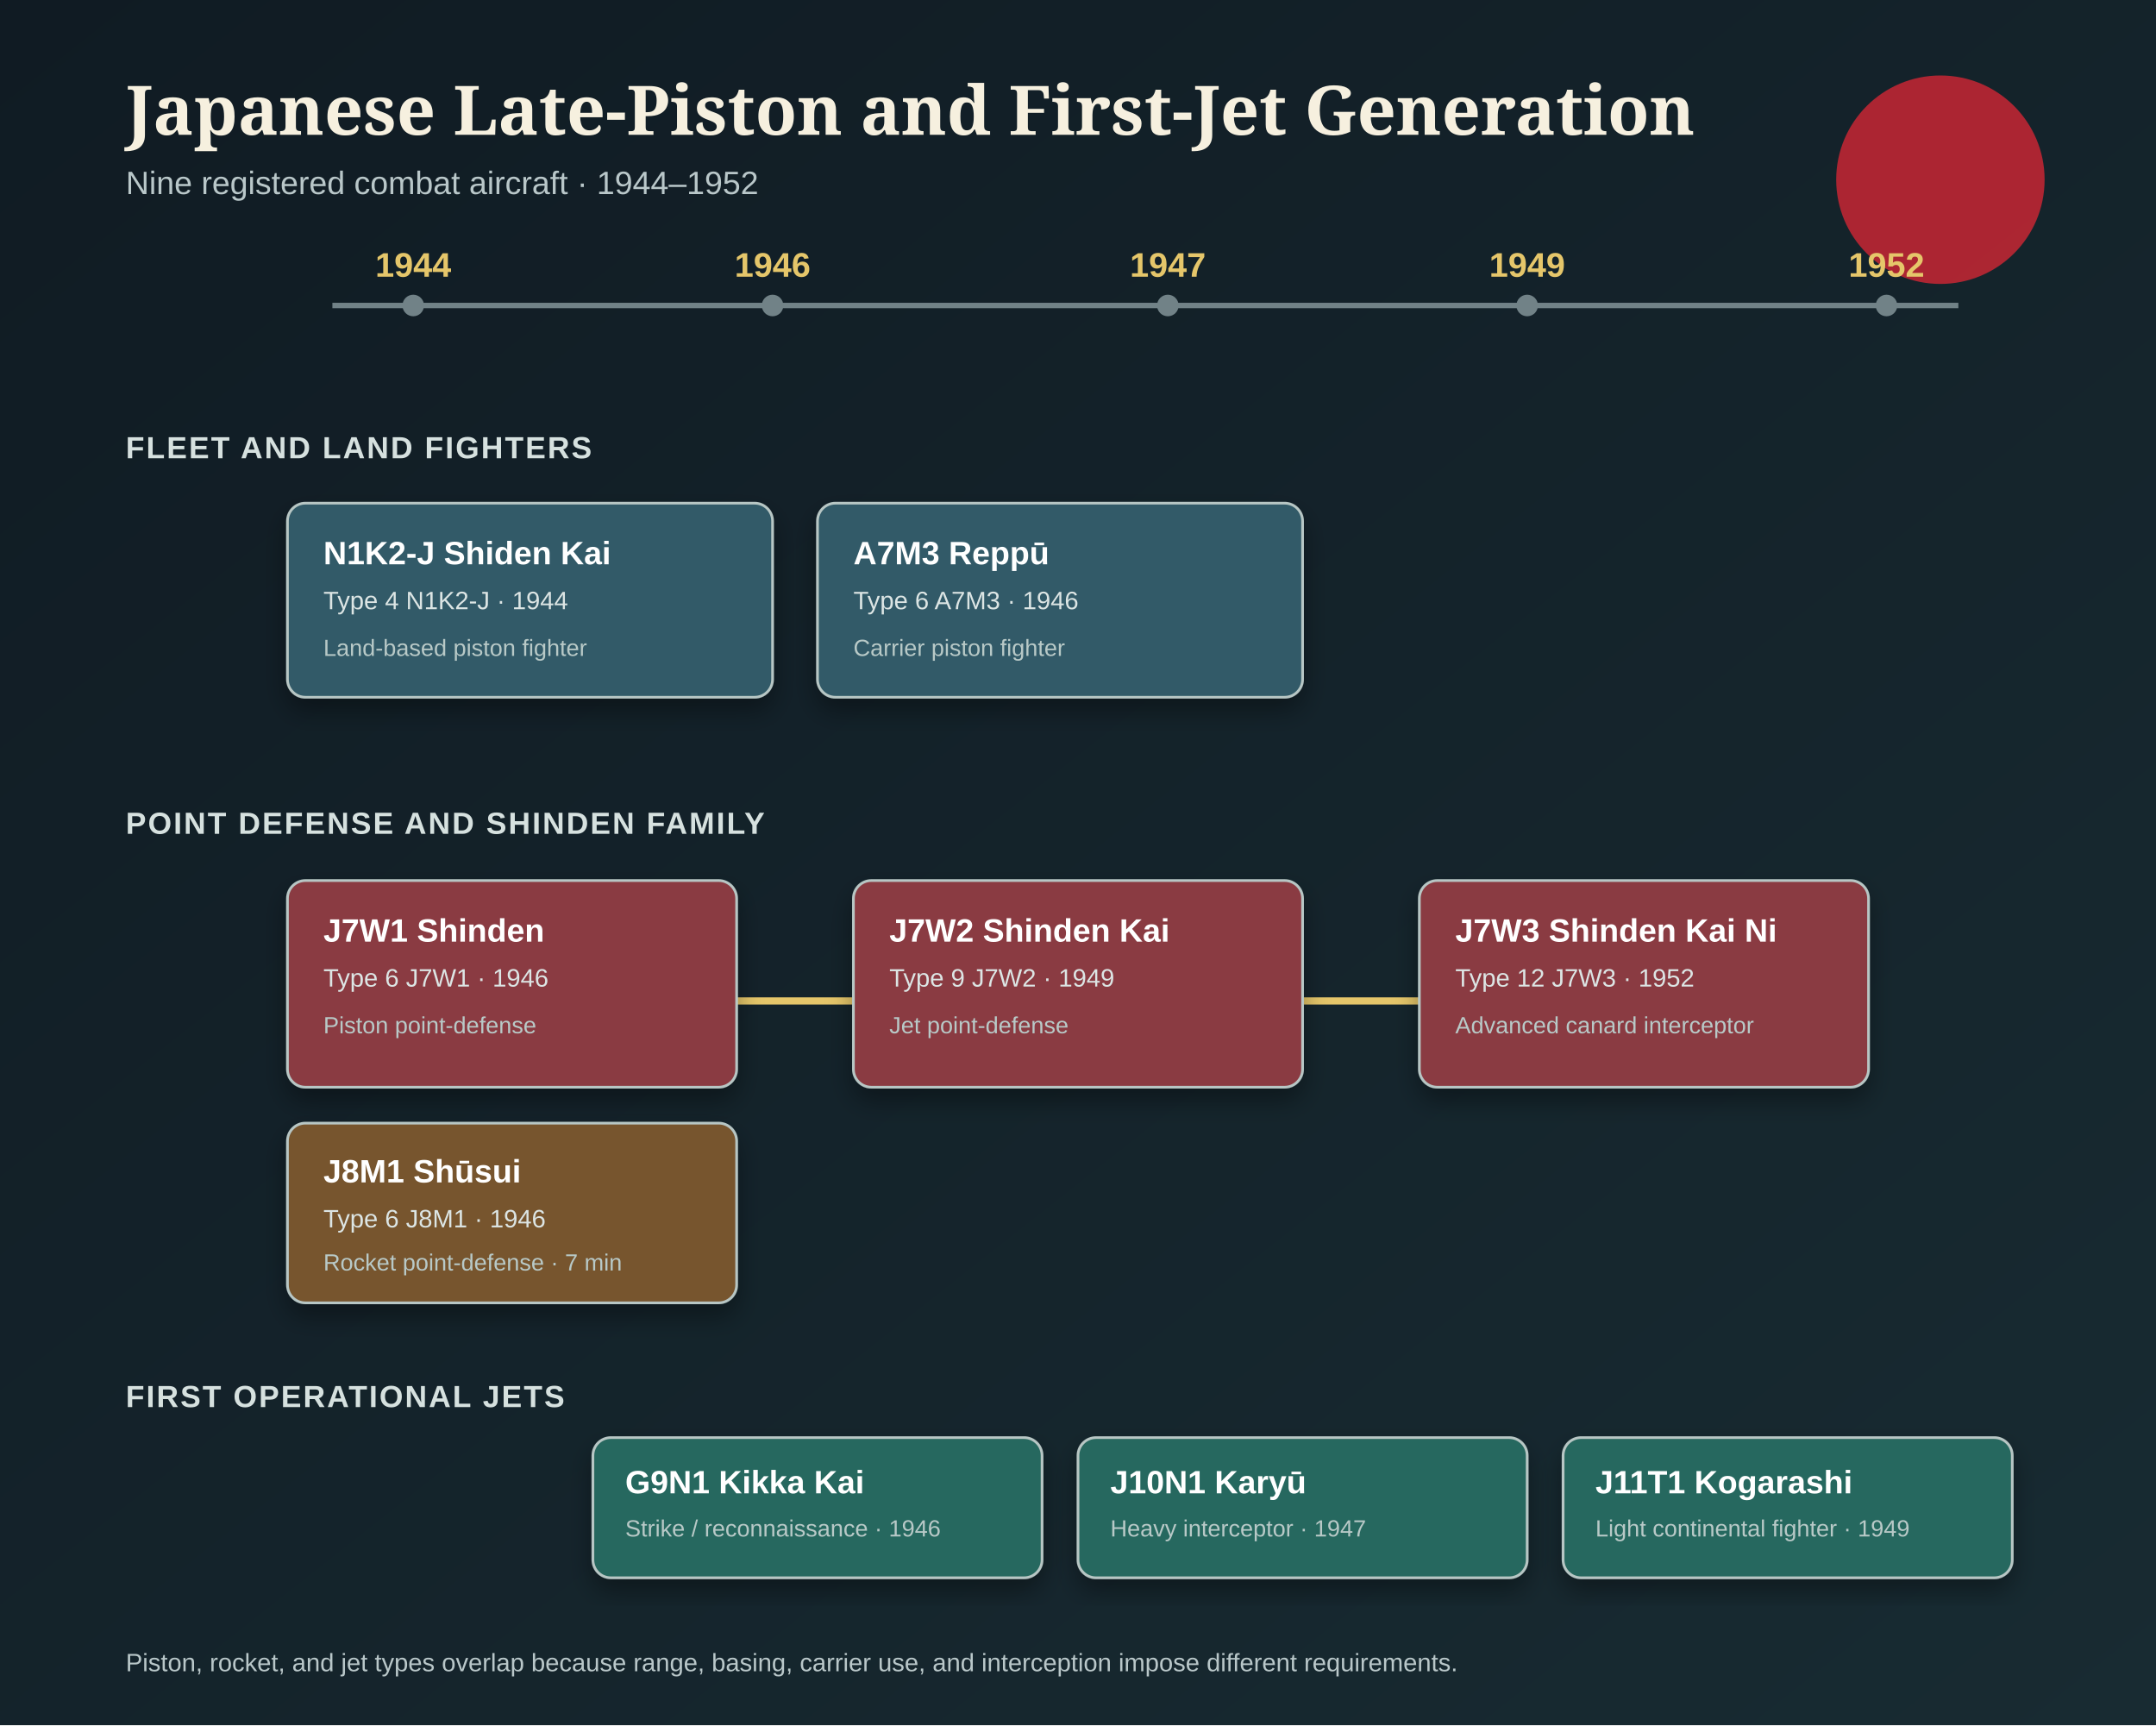
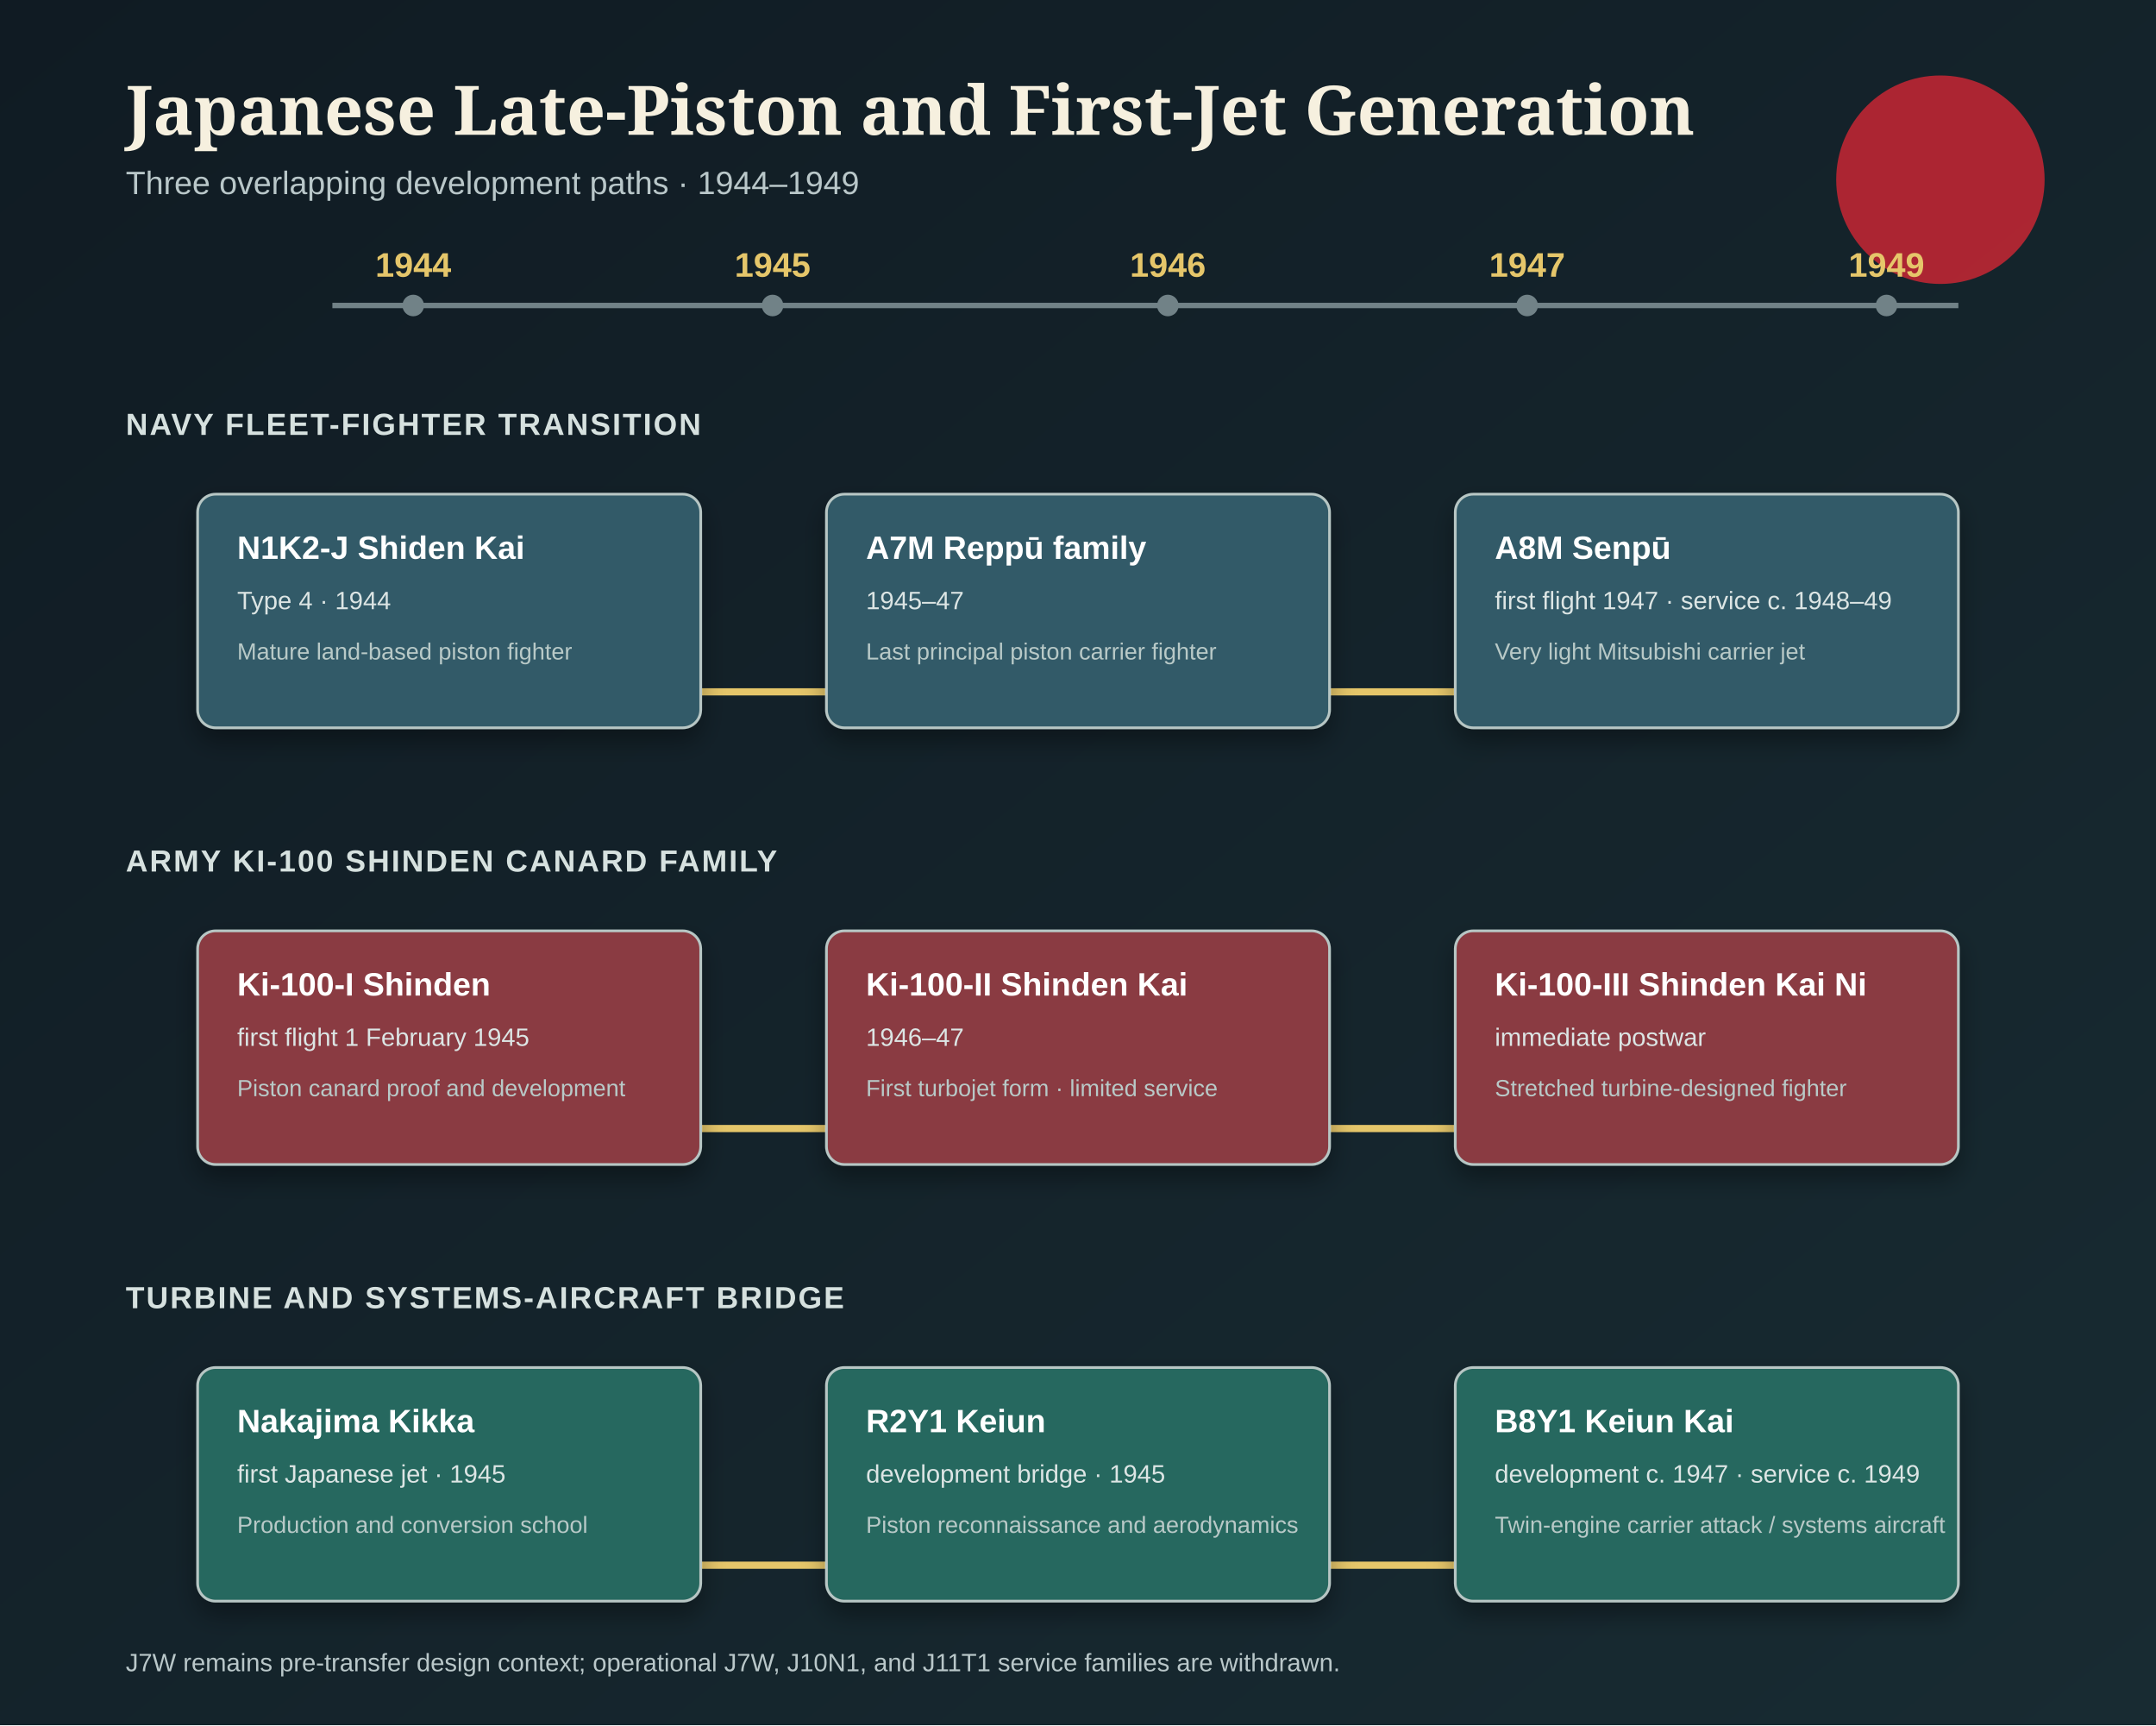
<svg xmlns="http://www.w3.org/2000/svg" width="1200" height="960" viewBox="0 0 1200 960" role="img" aria-labelledby="title desc">
  <defs>
    <linearGradient id="bg" x1="0" y1="0" x2="1" y2="1">
      <stop offset="0" stop-color="#101b23" />
      <stop offset="1" stop-color="#182b32" />
    </linearGradient>
    <filter id="shadow" x="-20%" y="-20%" width="140%" height="140%">
      <feDropShadow dx="0" dy="7" stdDeviation="7" flood-color="#000" flood-opacity=".35" />
    </filter>
-     <style>
-       .title{font:700 38px Georgia,serif;fill:#f6f0df}.subtitle{font:18px Arial,sans-serif;fill:#b9c7c9}.year{font:700 19px Arial,sans-serif;fill:#e5c66a}.lane{font:700 17px Arial,sans-serif;fill:#d6e1df;letter-spacing:1px}.name{font:700 18px Arial,sans-serif;fill:#fff}.formal{font:14px Arial,sans-serif;fill:#dce5e4}.role{font:13px Arial,sans-serif;fill:#b8c9c7}.note{font:14px Arial,sans-serif;fill:#b9c7c9}.line{stroke:#718287;stroke-width:3}.family{stroke:#e5c66a;stroke-width:4;fill:none}.box{stroke:#b7c6c4;stroke-width:1.5;rx:10;filter:url(#shadow)}
-     </style>
+     <style>.title{font:700 38px Georgia,serif;fill:#f6f0df}.subtitle{font:18px Arial,sans-serif;fill:#b9c7c9}.year{font:700 19px Arial,sans-serif;fill:#e5c66a}.lane{font:700 17px Arial,sans-serif;fill:#d6e1df;letter-spacing:1px}.name{font:700 18px Arial,sans-serif;fill:#fff}.formal{font:14px Arial,sans-serif;fill:#dce5e4}.role{font:13px Arial,sans-serif;fill:#b8c9c7}.note{font:14px Arial,sans-serif;fill:#b9c7c9}.line{stroke:#718287;stroke-width:3}.family{stroke:#e5c66a;stroke-width:4;fill:none}.box{stroke:#b7c6c4;stroke-width:1.5;rx:10;filter:url(#shadow)}</style>
  </defs>
  <rect width="1200" height="960" fill="url(#bg)" />
  <circle cx="1080" cy="100" r="58" fill="#bc2633" opacity=".9" />
  <text x="70" y="75" class="title">Japanese Late-Piston and First-Jet Generation</text>
-   <text x="70" y="108" class="subtitle">Nine registered combat aircraft · 1944–1952</text>
+   <text x="70" y="108" class="subtitle">Three overlapping development paths · 1944–1949</text>
  <line x1="185" y1="170" x2="1090" y2="170" class="line" />
  <g text-anchor="middle">
    <text x="230" y="154" class="year">1944</text>
-     <text x="430" y="154" class="year">1946</text>
-     <text x="650" y="154" class="year">1947</text>
-     <text x="850" y="154" class="year">1949</text>
-     <text x="1050" y="154" class="year">1952</text>
+     <text x="430" y="154" class="year">1945</text>
+     <text x="650" y="154" class="year">1946</text>
+     <text x="850" y="154" class="year">1947</text>
+     <text x="1050" y="154" class="year">1949</text>
  </g>
  <g fill="#718287">
    <circle cx="230" cy="170" r="6" />
    <circle cx="430" cy="170" r="6" />
    <circle cx="650" cy="170" r="6" />
    <circle cx="850" cy="170" r="6" />
    <circle cx="1050" cy="170" r="6" />
  </g>
-   <text x="70" y="255" class="lane">FLEET AND LAND FIGHTERS</text>
-   <rect class="box" x="160" y="280" width="270" height="108" fill="#315a67" />
-   <text x="180" y="314" class="name">N1K2-J Shiden Kai</text>
-   <text x="180" y="339" class="formal">Type 4 N1K2-J · 1944</text>
-   <text x="180" y="365" class="role">Land-based piston fighter</text>
-   <rect class="box" x="455" y="280" width="270" height="108" fill="#315a67" />
-   <text x="475" y="314" class="name">A7M3 Reppū</text>
-   <text x="475" y="339" class="formal">Type 6 A7M3 · 1946</text>
-   <text x="475" y="365" class="role">Carrier piston fighter</text>
-   <text x="70" y="464" class="lane">POINT DEFENSE AND SHINDEN FAMILY</text>
-   <path d="M300 557 H1030" class="family" />
-   <path d="M1020 547 L1035 557 L1020 567" class="family" />
-   <rect class="box" x="160" y="490" width="250" height="115" fill="#8a3b42" />
-   <text x="180" y="524" class="name">J7W1 Shinden</text>
-   <text x="180" y="549" class="formal">Type 6 J7W1 · 1946</text>
-   <text x="180" y="575" class="role">Piston point-defense</text>
-   <rect class="box" x="475" y="490" width="250" height="115" fill="#8a3b42" />
-   <text x="495" y="524" class="name">J7W2 Shinden Kai</text>
-   <text x="495" y="549" class="formal">Type 9 J7W2 · 1949</text>
-   <text x="495" y="575" class="role">Jet point-defense</text>
-   <rect class="box" x="790" y="490" width="250" height="115" fill="#8a3b42" />
-   <text x="810" y="524" class="name">J7W3 Shinden Kai Ni</text>
-   <text x="810" y="549" class="formal">Type 12 J7W3 · 1952</text>
-   <text x="810" y="575" class="role">Advanced canard interceptor</text>
-   <rect class="box" x="160" y="625" width="250" height="100" fill="#77542f" />
-   <text x="180" y="658" class="name">J8M1 Shūsui</text>
-   <text x="180" y="683" class="formal">Type 6 J8M1 · 1946</text>
-   <text x="180" y="707" class="role">Rocket point-defense · 7 min</text>
-   <text x="70" y="783" class="lane">FIRST OPERATIONAL JETS</text>
-   <g>
-     <rect class="box" x="330" y="800" width="250" height="78" fill="#28675e" />
-     <text x="348" y="831" class="name">G9N1 Kikka Kai</text>
-     <text x="348" y="855" class="role">Strike / reconnaissance · 1946</text>
-     <rect class="box" x="600" y="800" width="250" height="78" fill="#28675e" />
-     <text x="618" y="831" class="name">J10N1 Karyū</text>
-     <text x="618" y="855" class="role">Heavy interceptor · 1947</text>
-     <rect class="box" x="870" y="800" width="250" height="78" fill="#28675e" />
-     <text x="888" y="831" class="name">J11T1 Kogarashi</text>
-     <text x="888" y="855" class="role">Light continental fighter · 1949</text>
-   </g>
-   <text x="70" y="930" class="note">Piston, rocket, and jet types overlap because range, basing, carrier use, and interception impose different requirements.</text>
+   <text x="70" y="242" class="lane">NAVY FLEET-FIGHTER TRANSITION</text>
+   <path d="M240 385 H1020" class="family" />
+   <path d="M1010 375 L1025 385 L1010 395" class="family" />
+   <rect class="box" x="110" y="275" width="280" height="130" fill="#315a67" />
+   <text x="132" y="311" class="name">N1K2-J Shiden Kai</text>
+   <text x="132" y="339" class="formal">Type 4 · 1944</text>
+   <text x="132" y="367" class="role">Mature land-based piston fighter</text>
+   <rect class="box" x="460" y="275" width="280" height="130" fill="#315a67" />
+   <text x="482" y="311" class="name">A7M Reppū family</text>
+   <text x="482" y="339" class="formal">1945–47</text>
+   <text x="482" y="367" class="role">Last principal piston carrier fighter</text>
+   <rect class="box" x="810" y="275" width="280" height="130" fill="#315a67" />
+   <text x="832" y="311" class="name">A8M Senpū</text>
+   <text x="832" y="339" class="formal">first flight 1947 · service c. 1948–49</text>
+   <text x="832" y="367" class="role">Very light Mitsubishi carrier jet</text>
+   <text x="70" y="485" class="lane">ARMY KI-100 SHINDEN CANARD FAMILY</text>
+   <path d="M240 628 H1020" class="family" />
+   <path d="M1010 618 L1025 628 L1010 638" class="family" />
+   <rect class="box" x="110" y="518" width="280" height="130" fill="#8a3b42" />
+   <text x="132" y="554" class="name">Ki-100-I Shinden</text>
+   <text x="132" y="582" class="formal">first flight 1 February 1945</text>
+   <text x="132" y="610" class="role">Piston canard proof and development</text>
+   <rect class="box" x="460" y="518" width="280" height="130" fill="#8a3b42" />
+   <text x="482" y="554" class="name">Ki-100-II Shinden Kai</text>
+   <text x="482" y="582" class="formal">1946–47</text>
+   <text x="482" y="610" class="role">First turbojet form · limited service</text>
+   <rect class="box" x="810" y="518" width="280" height="130" fill="#8a3b42" />
+   <text x="832" y="554" class="name">Ki-100-III Shinden Kai Ni</text>
+   <text x="832" y="582" class="formal">immediate postwar</text>
+   <text x="832" y="610" class="role">Stretched turbine-designed fighter</text>
+   <text x="70" y="728" class="lane">TURBINE AND SYSTEMS-AIRCRAFT BRIDGE</text>
+   <path d="M240 871 H1020" class="family" />
+   <path d="M1010 861 L1025 871 L1010 881" class="family" />
+   <rect class="box" x="110" y="761" width="280" height="130" fill="#28675e" />
+   <text x="132" y="797" class="name">Nakajima Kikka</text>
+   <text x="132" y="825" class="formal">first Japanese jet · 1945</text>
+   <text x="132" y="853" class="role">Production and conversion school</text>
+   <rect class="box" x="460" y="761" width="280" height="130" fill="#28675e" />
+   <text x="482" y="797" class="name">R2Y1 Keiun</text>
+   <text x="482" y="825" class="formal">development bridge · 1945</text>
+   <text x="482" y="853" class="role">Piston reconnaissance and aerodynamics</text>
+   <rect class="box" x="810" y="761" width="280" height="130" fill="#28675e" />
+   <text x="832" y="797" class="name">B8Y1 Keiun Kai</text>
+   <text x="832" y="825" class="formal">development c. 1947 · service c. 1949</text>
+   <text x="832" y="853" class="role">Twin-engine carrier attack / systems aircraft</text>
+   <text x="70" y="930" class="note">J7W remains pre-transfer design context; operational J7W, J10N1, and J11T1 service families are withdrawn.</text>
</svg>
